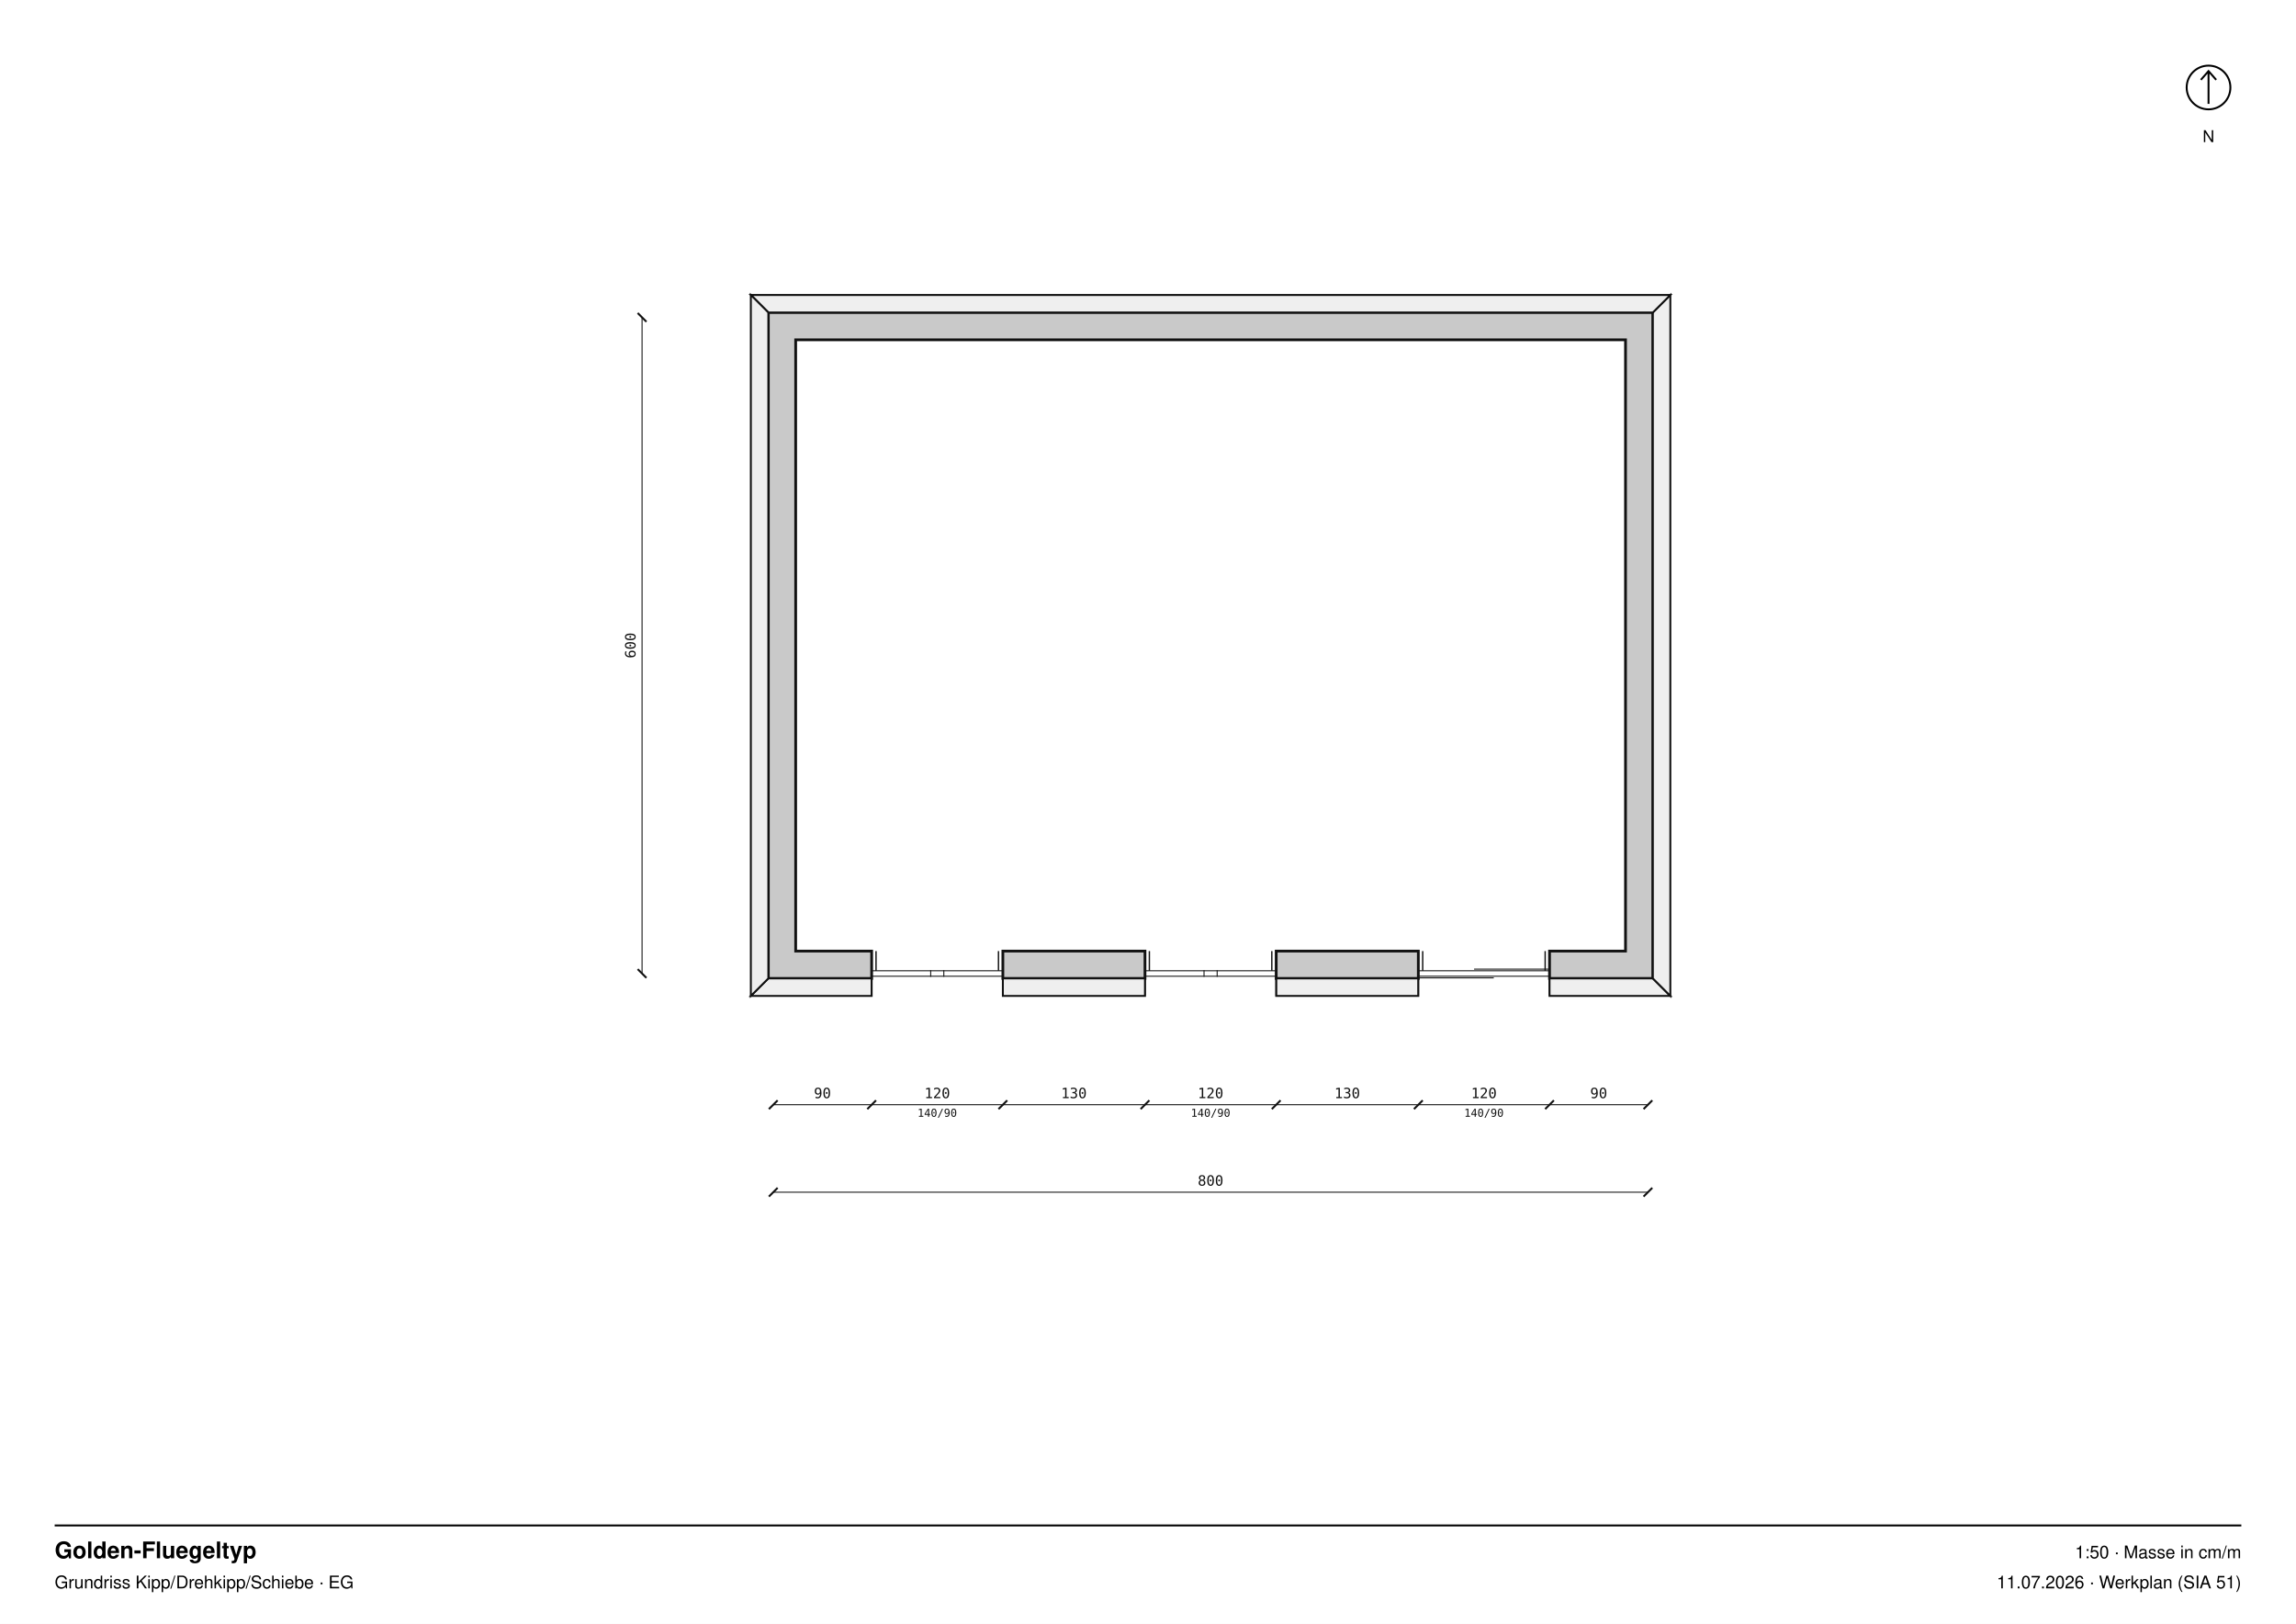
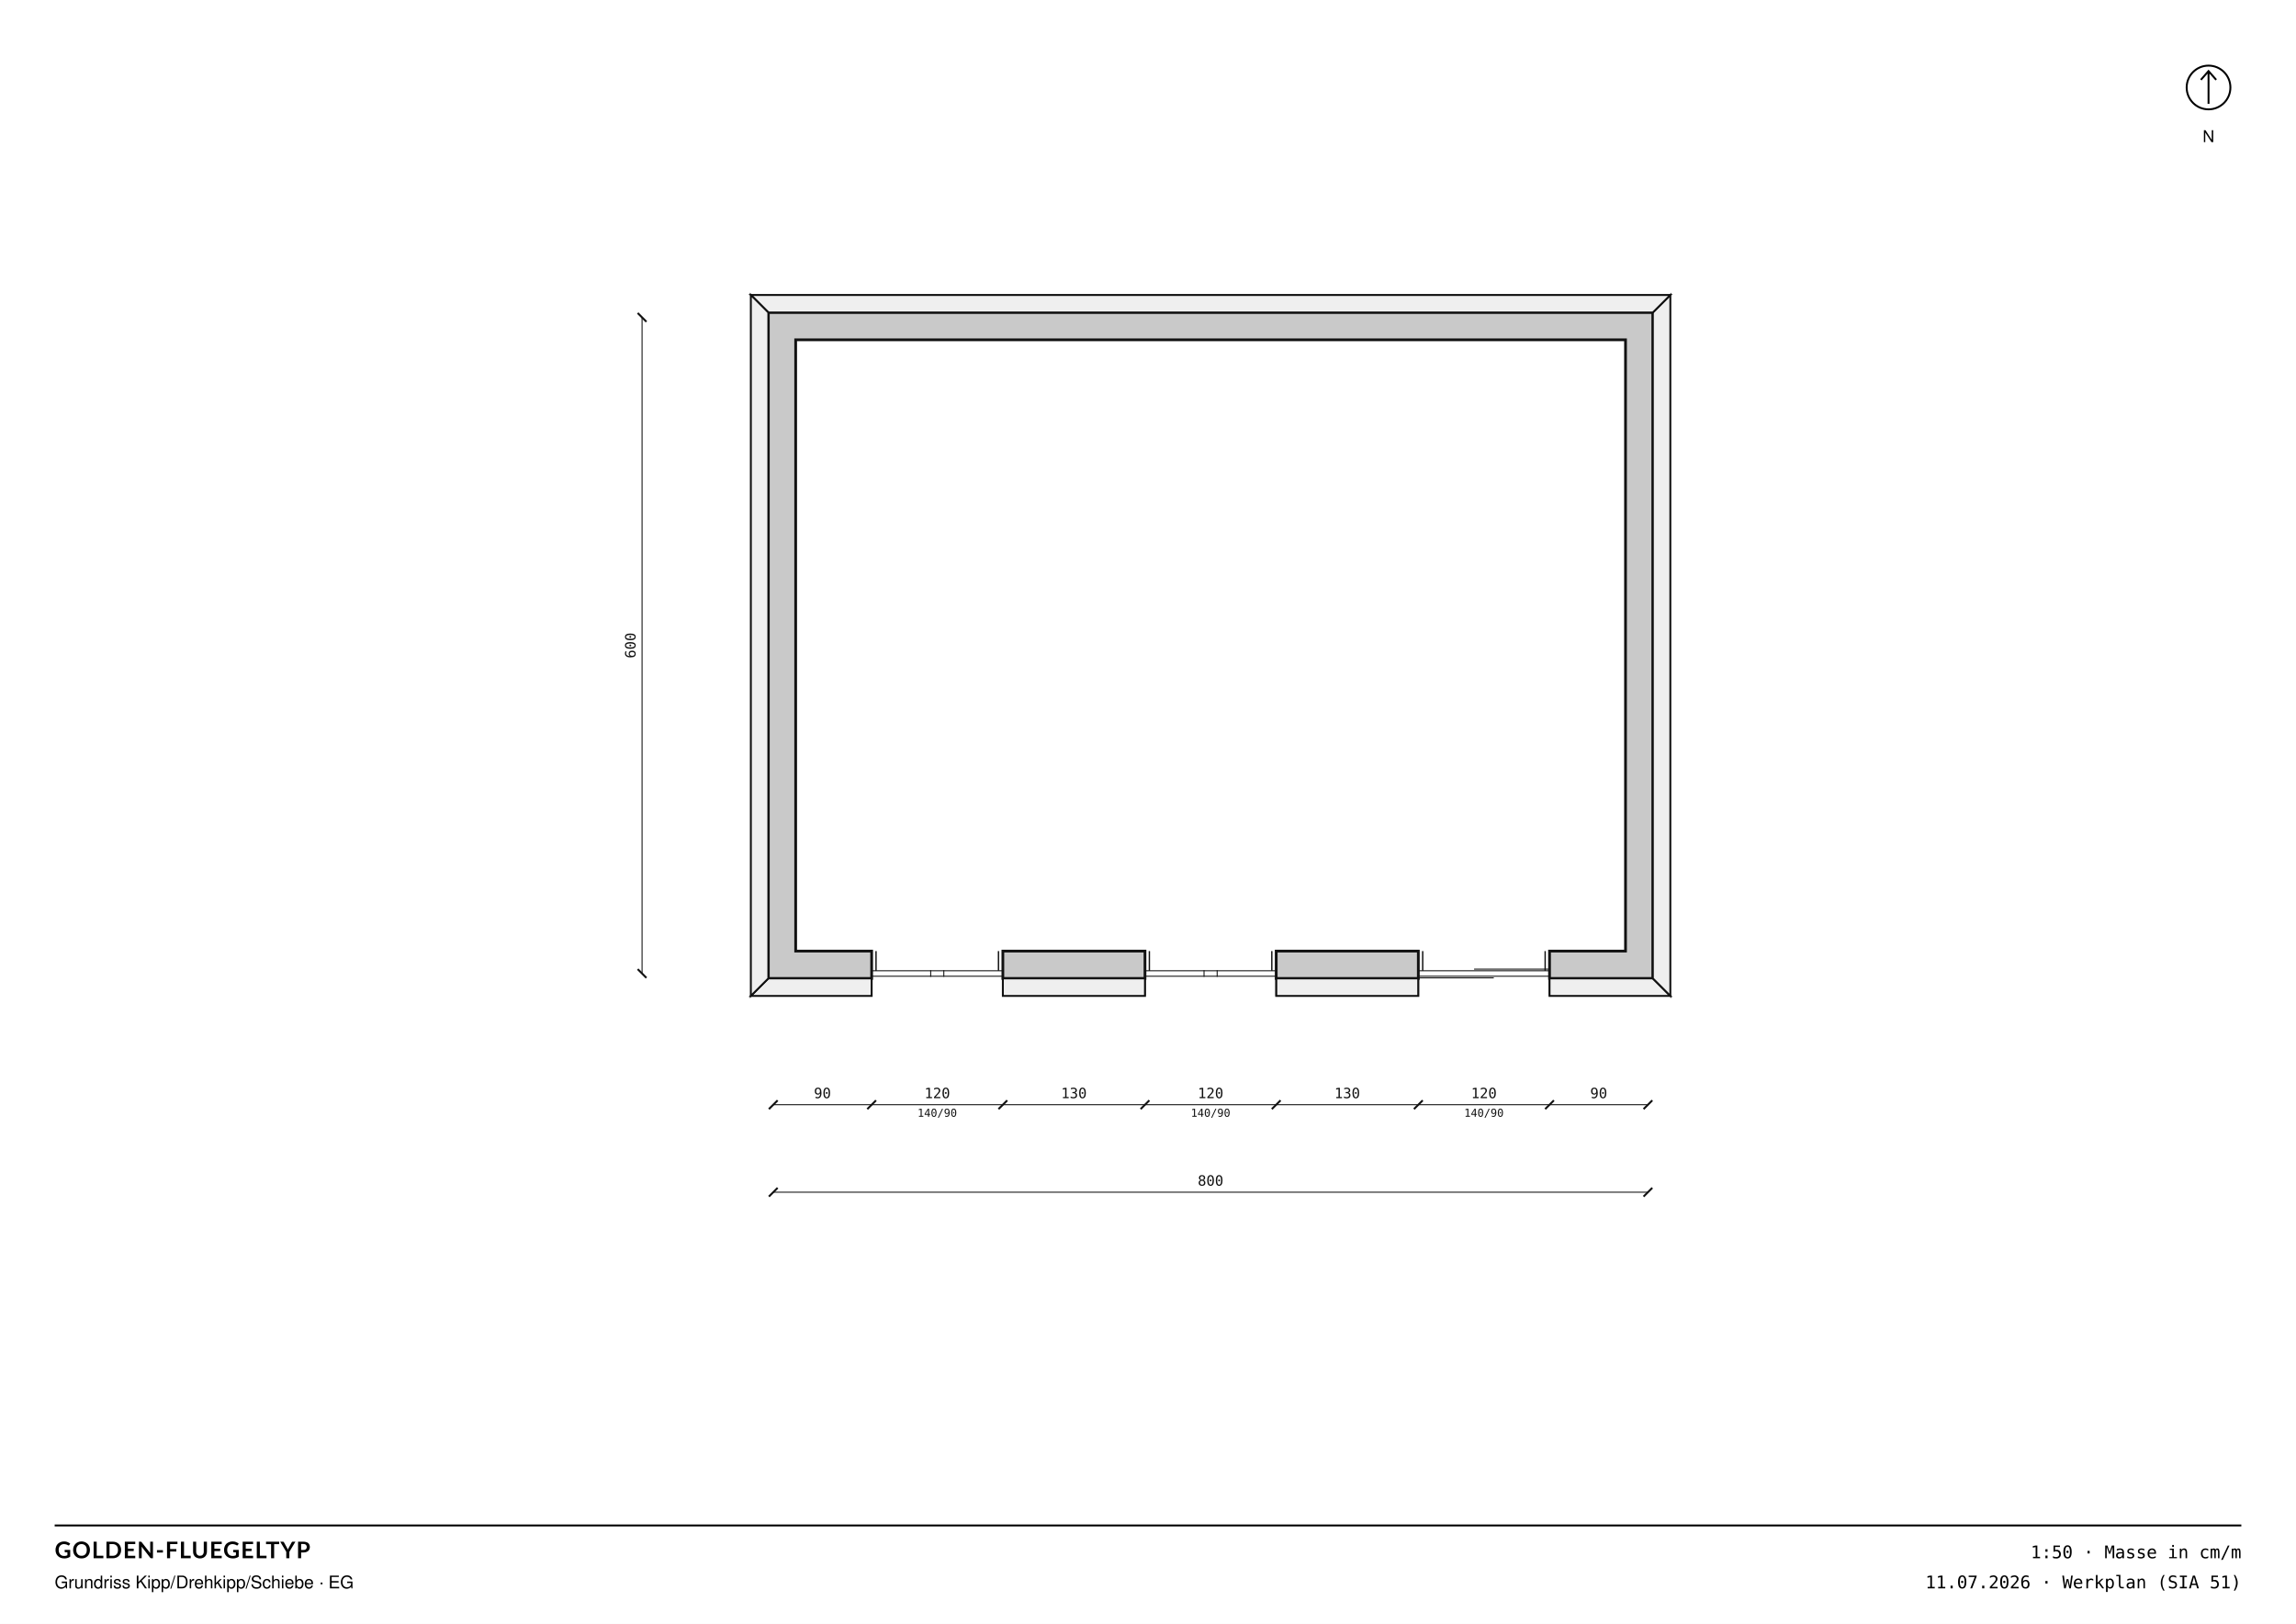
<svg xmlns="http://www.w3.org/2000/svg" width="420mm" height="297mm" viewBox="0 0 420 297" font-family="Helvetica, Arial, sans-serif">
  <rect width="420" height="297" fill="white" />
  <g transform="translate(141.45, 178.05) scale(0.02)">
    <path d="M 900 -205 L 205 -205 L 205 -5795 L 7795 -5795 L 7795 -205 L 7100 -205 L 7100 45 L 8045 45 L 8045 -6045 L -45 -6045 L -45 45 L 900 45 Z M 5900 -205 L 4600 -205 L 4600 45 L 5900 45 Z M 3400 -205 L 2100 -205 L 2100 45 L 3400 45 Z" fill-rule="evenodd" fill="#c9c9c9" stroke="#111" stroke-width="25" />
    <path d="M 8205 205 L 8045 45 L 7100 45 L 7100 205 Z M 5900 205 L 5900 45 L 4600 45 L 4600 205 Z M 3400 205 L 3400 45 L 2100 45 L 2100 205 Z M 900 205 L 900 45 L -45 45 L -205 205 Z" fill-rule="evenodd" fill="#efefef" stroke="#111" stroke-width="17.5" />
    <path d="M 8045 45 L 8045 -6045 L 8205 -6205 L 8205 205 Z" fill-rule="evenodd" fill="#efefef" stroke="#111" stroke-width="17.5" />
    <path d="M 8045 -6045 L -45 -6045 L -205 -6205 L 8205 -6205 Z" fill-rule="evenodd" fill="#efefef" stroke="#111" stroke-width="17.5" />
    <path d="M -45 -6045 L -45 45 L -205 205 L -205 -6205 Z" fill-rule="evenodd" fill="#efefef" stroke="#111" stroke-width="17.5" />
    <line x1="900" y1="-205" x2="900" y2="205" stroke="#111" stroke-width="12.5" />
    <line x1="2100" y1="-205" x2="2100" y2="205" stroke="#111" stroke-width="12.5" />
    <line x1="900" y1="25" x2="2100" y2="25" stroke="#111" stroke-width="9" />
    <line x1="900" y1="-25" x2="2100" y2="-25" stroke="#111" stroke-width="9" />
    <line x1="940" y1="-205" x2="940" y2="-25" stroke="#111" stroke-width="12.5" />
    <line x1="2060" y1="-205" x2="2060" y2="-25" stroke="#111" stroke-width="12.5" />
    <line x1="1440" y1="30" x2="1440" y2="-30" stroke="#111" stroke-width="9" />
    <line x1="1560" y1="30" x2="1560" y2="-30" stroke="#111" stroke-width="9" />
    <line x1="3400" y1="-205" x2="3400" y2="205" stroke="#111" stroke-width="12.5" />
    <line x1="4600" y1="-205" x2="4600" y2="205" stroke="#111" stroke-width="12.5" />
    <line x1="3400" y1="25" x2="4600" y2="25" stroke="#111" stroke-width="9" />
    <line x1="3400" y1="-25" x2="4600" y2="-25" stroke="#111" stroke-width="9" />
    <line x1="3440" y1="-205" x2="3440" y2="-25" stroke="#111" stroke-width="12.5" />
    <line x1="4560" y1="-205" x2="4560" y2="-25" stroke="#111" stroke-width="12.5" />
    <line x1="3940" y1="30" x2="3940" y2="-30" stroke="#111" stroke-width="9" />
    <line x1="4060" y1="30" x2="4060" y2="-30" stroke="#111" stroke-width="9" />
    <line x1="5900" y1="-205" x2="5900" y2="205" stroke="#111" stroke-width="12.5" />
    <line x1="7100" y1="-205" x2="7100" y2="205" stroke="#111" stroke-width="12.5" />
    <line x1="5900" y1="25" x2="7100" y2="25" stroke="#111" stroke-width="9" />
    <line x1="5900" y1="-25" x2="7100" y2="-25" stroke="#111" stroke-width="9" />
    <line x1="5940" y1="-205" x2="5940" y2="-25" stroke="#111" stroke-width="12.5" />
    <line x1="7060" y1="-205" x2="7060" y2="-25" stroke="#111" stroke-width="12.5" />
    <line x1="5900" y1="40" x2="6590" y2="40" stroke="#111" stroke-width="9" />
    <line x1="6410" y1="-40" x2="7100" y2="-40" stroke="#111" stroke-width="9" />
    <g stroke="#111" fill="#111">
      <line x1="0" y1="1200" x2="8000" y2="1200" stroke-width="9" />
      <line x1="-40" y1="1240" x2="40" y2="1160" stroke-width="18" />
      <line x1="860" y1="1240" x2="940" y2="1160" stroke-width="18" />
      <line x1="2060" y1="1240" x2="2140" y2="1160" stroke-width="18" />
      <line x1="3360" y1="1240" x2="3440" y2="1160" stroke-width="18" />
      <line x1="4560" y1="1240" x2="4640" y2="1160" stroke-width="18" />
      <line x1="5860" y1="1240" x2="5940" y2="1160" stroke-width="18" />
      <line x1="7060" y1="1240" x2="7140" y2="1160" stroke-width="18" />
      <line x1="7960" y1="1240" x2="8040" y2="1160" stroke-width="18" />
      <text x="450" y="1140" text-anchor="middle" font-size="130" font-family="'IBM Plex Mono', ui-monospace, monospace" stroke="none">90</text>
      <text x="1500" y="1140" text-anchor="middle" font-size="130" font-family="'IBM Plex Mono', ui-monospace, monospace" stroke="none">120</text>
      <text x="1500" y="1310" text-anchor="middle" font-size="100" font-family="'IBM Plex Mono', ui-monospace, monospace" stroke="none">140/90</text>
      <text x="2750" y="1140" text-anchor="middle" font-size="130" font-family="'IBM Plex Mono', ui-monospace, monospace" stroke="none">130</text>
      <text x="4000" y="1140" text-anchor="middle" font-size="130" font-family="'IBM Plex Mono', ui-monospace, monospace" stroke="none">120</text>
      <text x="4000" y="1310" text-anchor="middle" font-size="100" font-family="'IBM Plex Mono', ui-monospace, monospace" stroke="none">140/90</text>
      <text x="5250" y="1140" text-anchor="middle" font-size="130" font-family="'IBM Plex Mono', ui-monospace, monospace" stroke="none">130</text>
      <text x="6500" y="1140" text-anchor="middle" font-size="130" font-family="'IBM Plex Mono', ui-monospace, monospace" stroke="none">120</text>
      <text x="6500" y="1310" text-anchor="middle" font-size="100" font-family="'IBM Plex Mono', ui-monospace, monospace" stroke="none">140/90</text>
      <text x="7550" y="1140" text-anchor="middle" font-size="130" font-family="'IBM Plex Mono', ui-monospace, monospace" stroke="none">90</text>
    </g>
    <g stroke="#111" fill="#111">
      <line x1="0" y1="2000" x2="8000" y2="2000" stroke-width="9" />
      <line x1="-40" y1="2040" x2="40" y2="1960" stroke-width="18" />
      <line x1="7960" y1="2040" x2="8040" y2="1960" stroke-width="18" />
      <text x="4000" y="1940" text-anchor="middle" font-size="130" font-family="'IBM Plex Mono', ui-monospace, monospace" stroke="none">800</text>
    </g>
    <g stroke="#111" fill="#111">
      <line x1="-1200" y1="0" x2="-1200" y2="-6000" stroke-width="9" />
      <line x1="-1240" y1="-40" x2="-1160" y2="40" stroke-width="18" />
      <line x1="-1240" y1="-6040" x2="-1160" y2="-5960" stroke-width="18" />
      <text x="-1260" y="-3000" text-anchor="middle" font-size="130" font-family="'IBM Plex Mono', ui-monospace, monospace" stroke="none" transform="rotate(-90 -1260 -3000)">600</text>
    </g>
  </g>
  <g stroke="black" fill="none" stroke-width="0.35">
    <circle cx="404" cy="16" r="4" />
    <path d="M 404 19 L 404 13 M 402.6 14.6 L 404 13 L 405.4 14.6" />
    <text x="404" y="26" text-anchor="middle" font-size="3" stroke="none" fill="black">N</text>
  </g>
  <g font-size="3.2">
    <line x1="10" y1="279" x2="410" y2="279" stroke="black" stroke-width="0.35" />
-     <text x="10" y="285" font-weight="bold" font-size="4.2">Golden-Fluegeltyp</text>
+     <text x="10" y="285" font-weight="bold" font-family="'Lato', Helvetica, Arial, sans-serif" letter-spacing="0.04em" font-size="4.2">GOLDEN-FLUEGELTYP</text>
    <text x="10" y="290.5">Grundriss Kipp/Drehkipp/Schiebe · EG</text>
-     <text x="410" y="285" text-anchor="end">1:50 · Masse in cm/m</text>
-     <text x="410" y="290.5" text-anchor="end">11.07.2026 · Werkplan (SIA 51)</text>
+     <text x="410" y="285" text-anchor="end" font-family="'IBM Plex Mono', ui-monospace, monospace" font-feature-settings="'tnum'">1:50 · Masse in cm/m</text>
+     <text x="410" y="290.5" text-anchor="end" font-family="'IBM Plex Mono', ui-monospace, monospace" font-feature-settings="'tnum'">11.07.2026 · Werkplan (SIA 51)</text>
  </g>
</svg>
